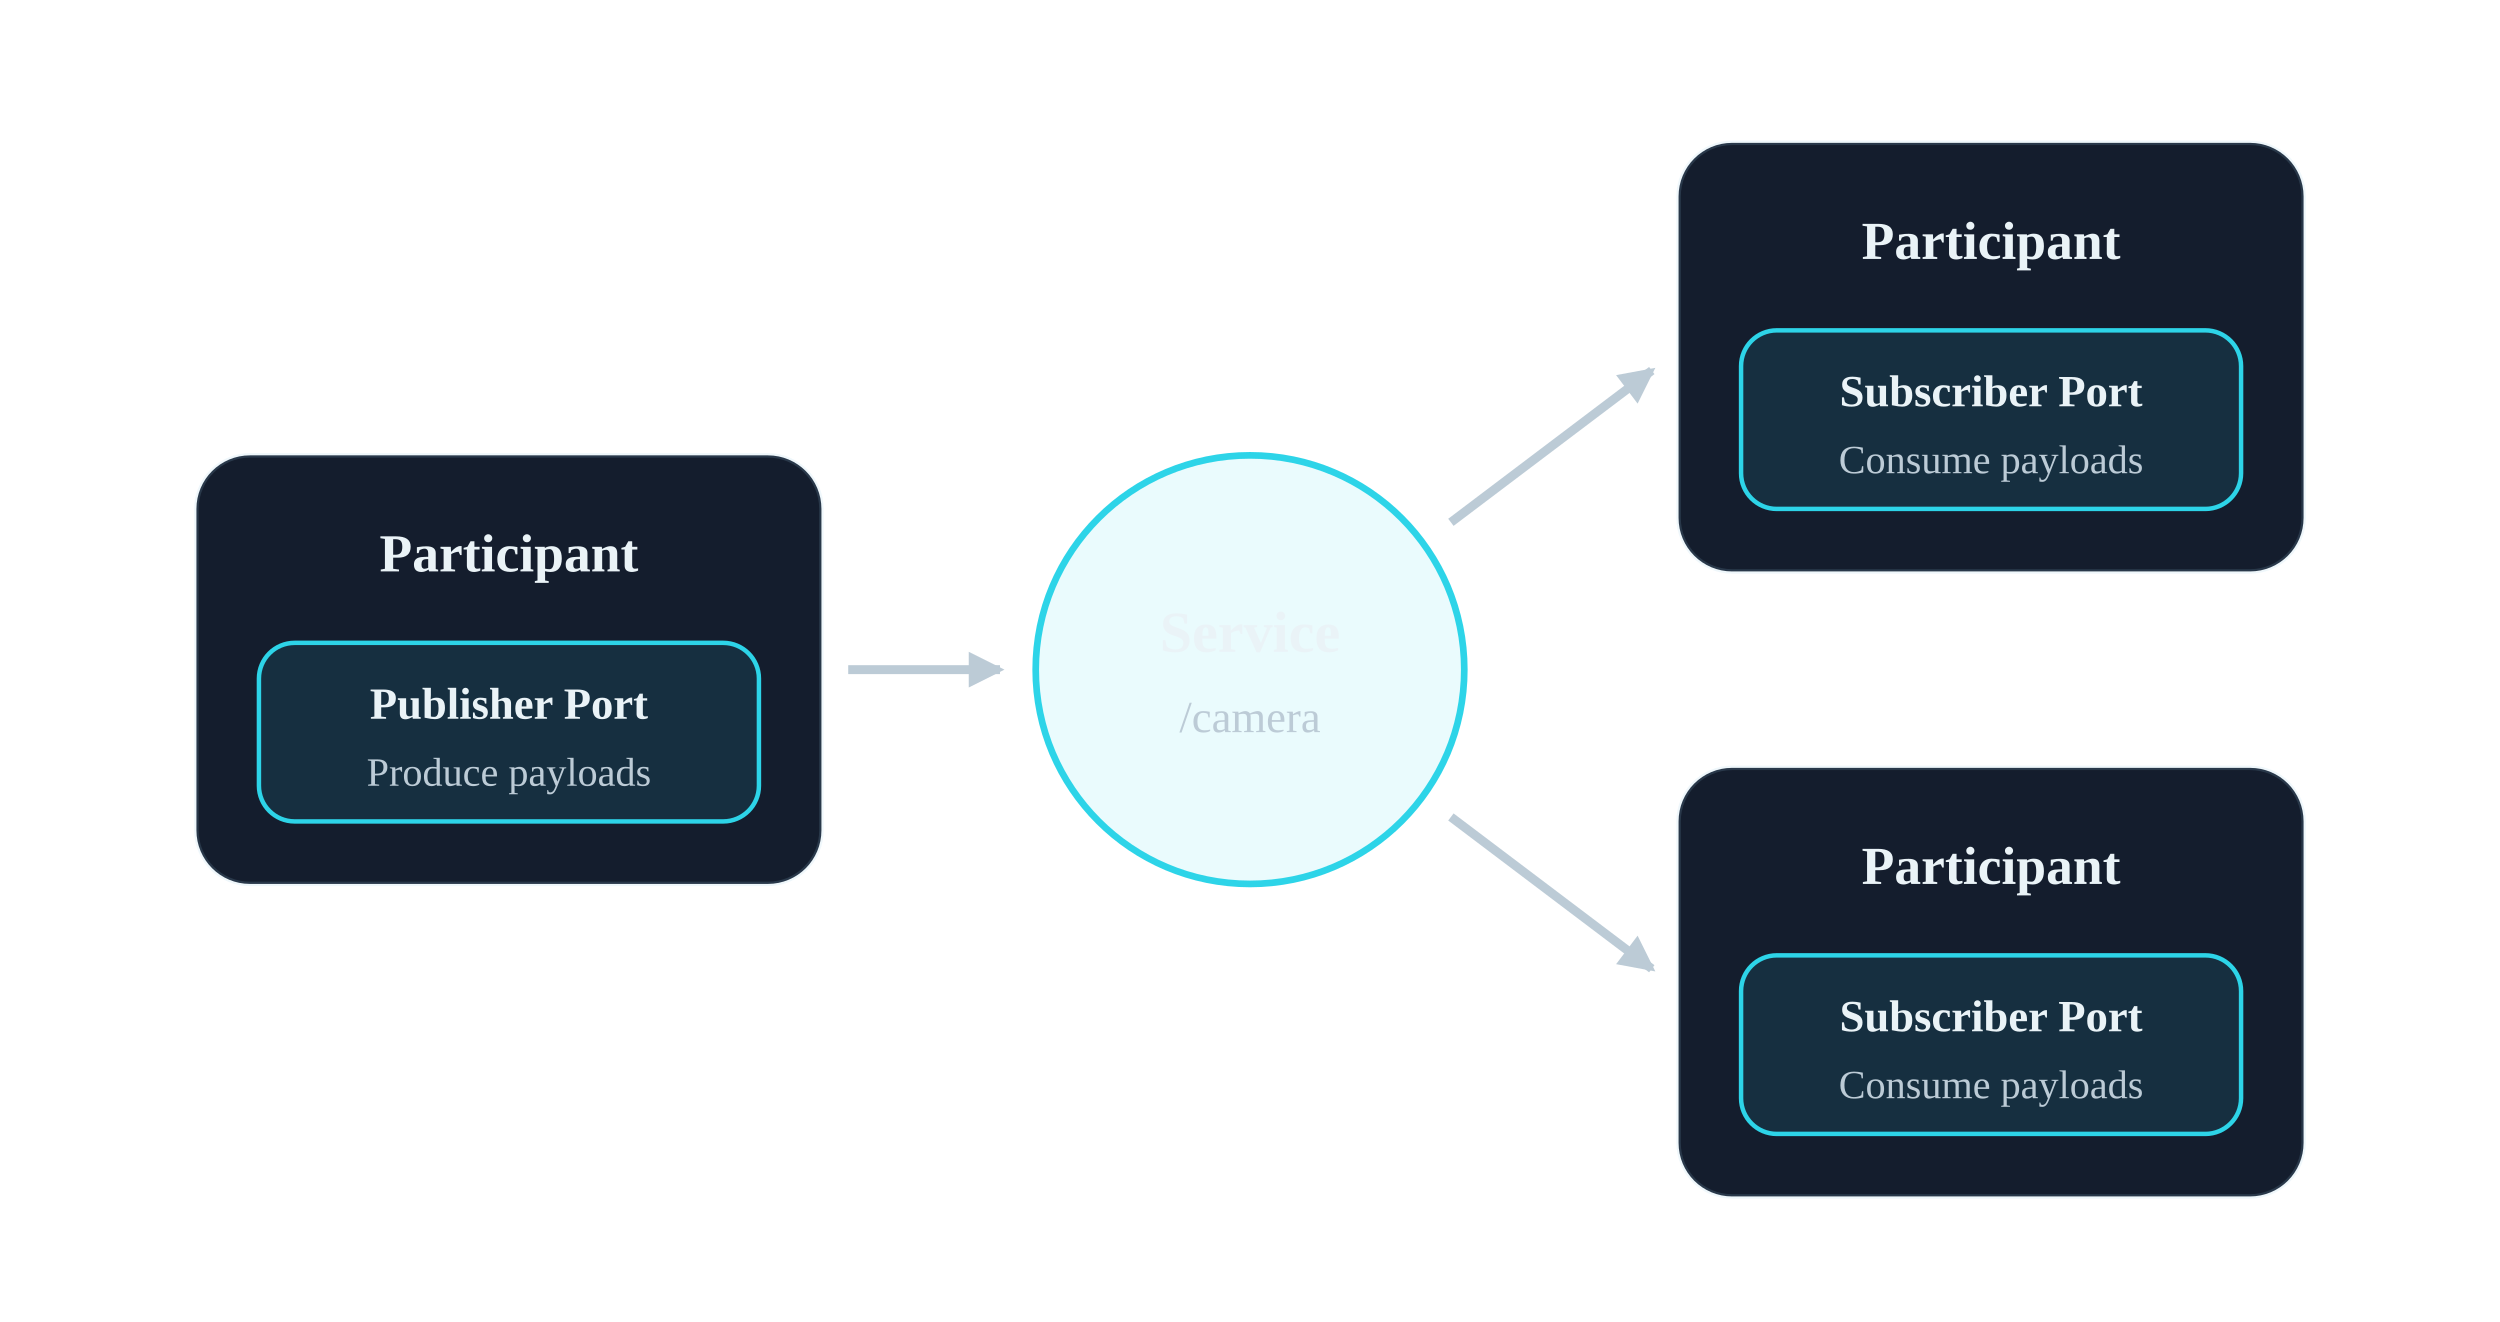
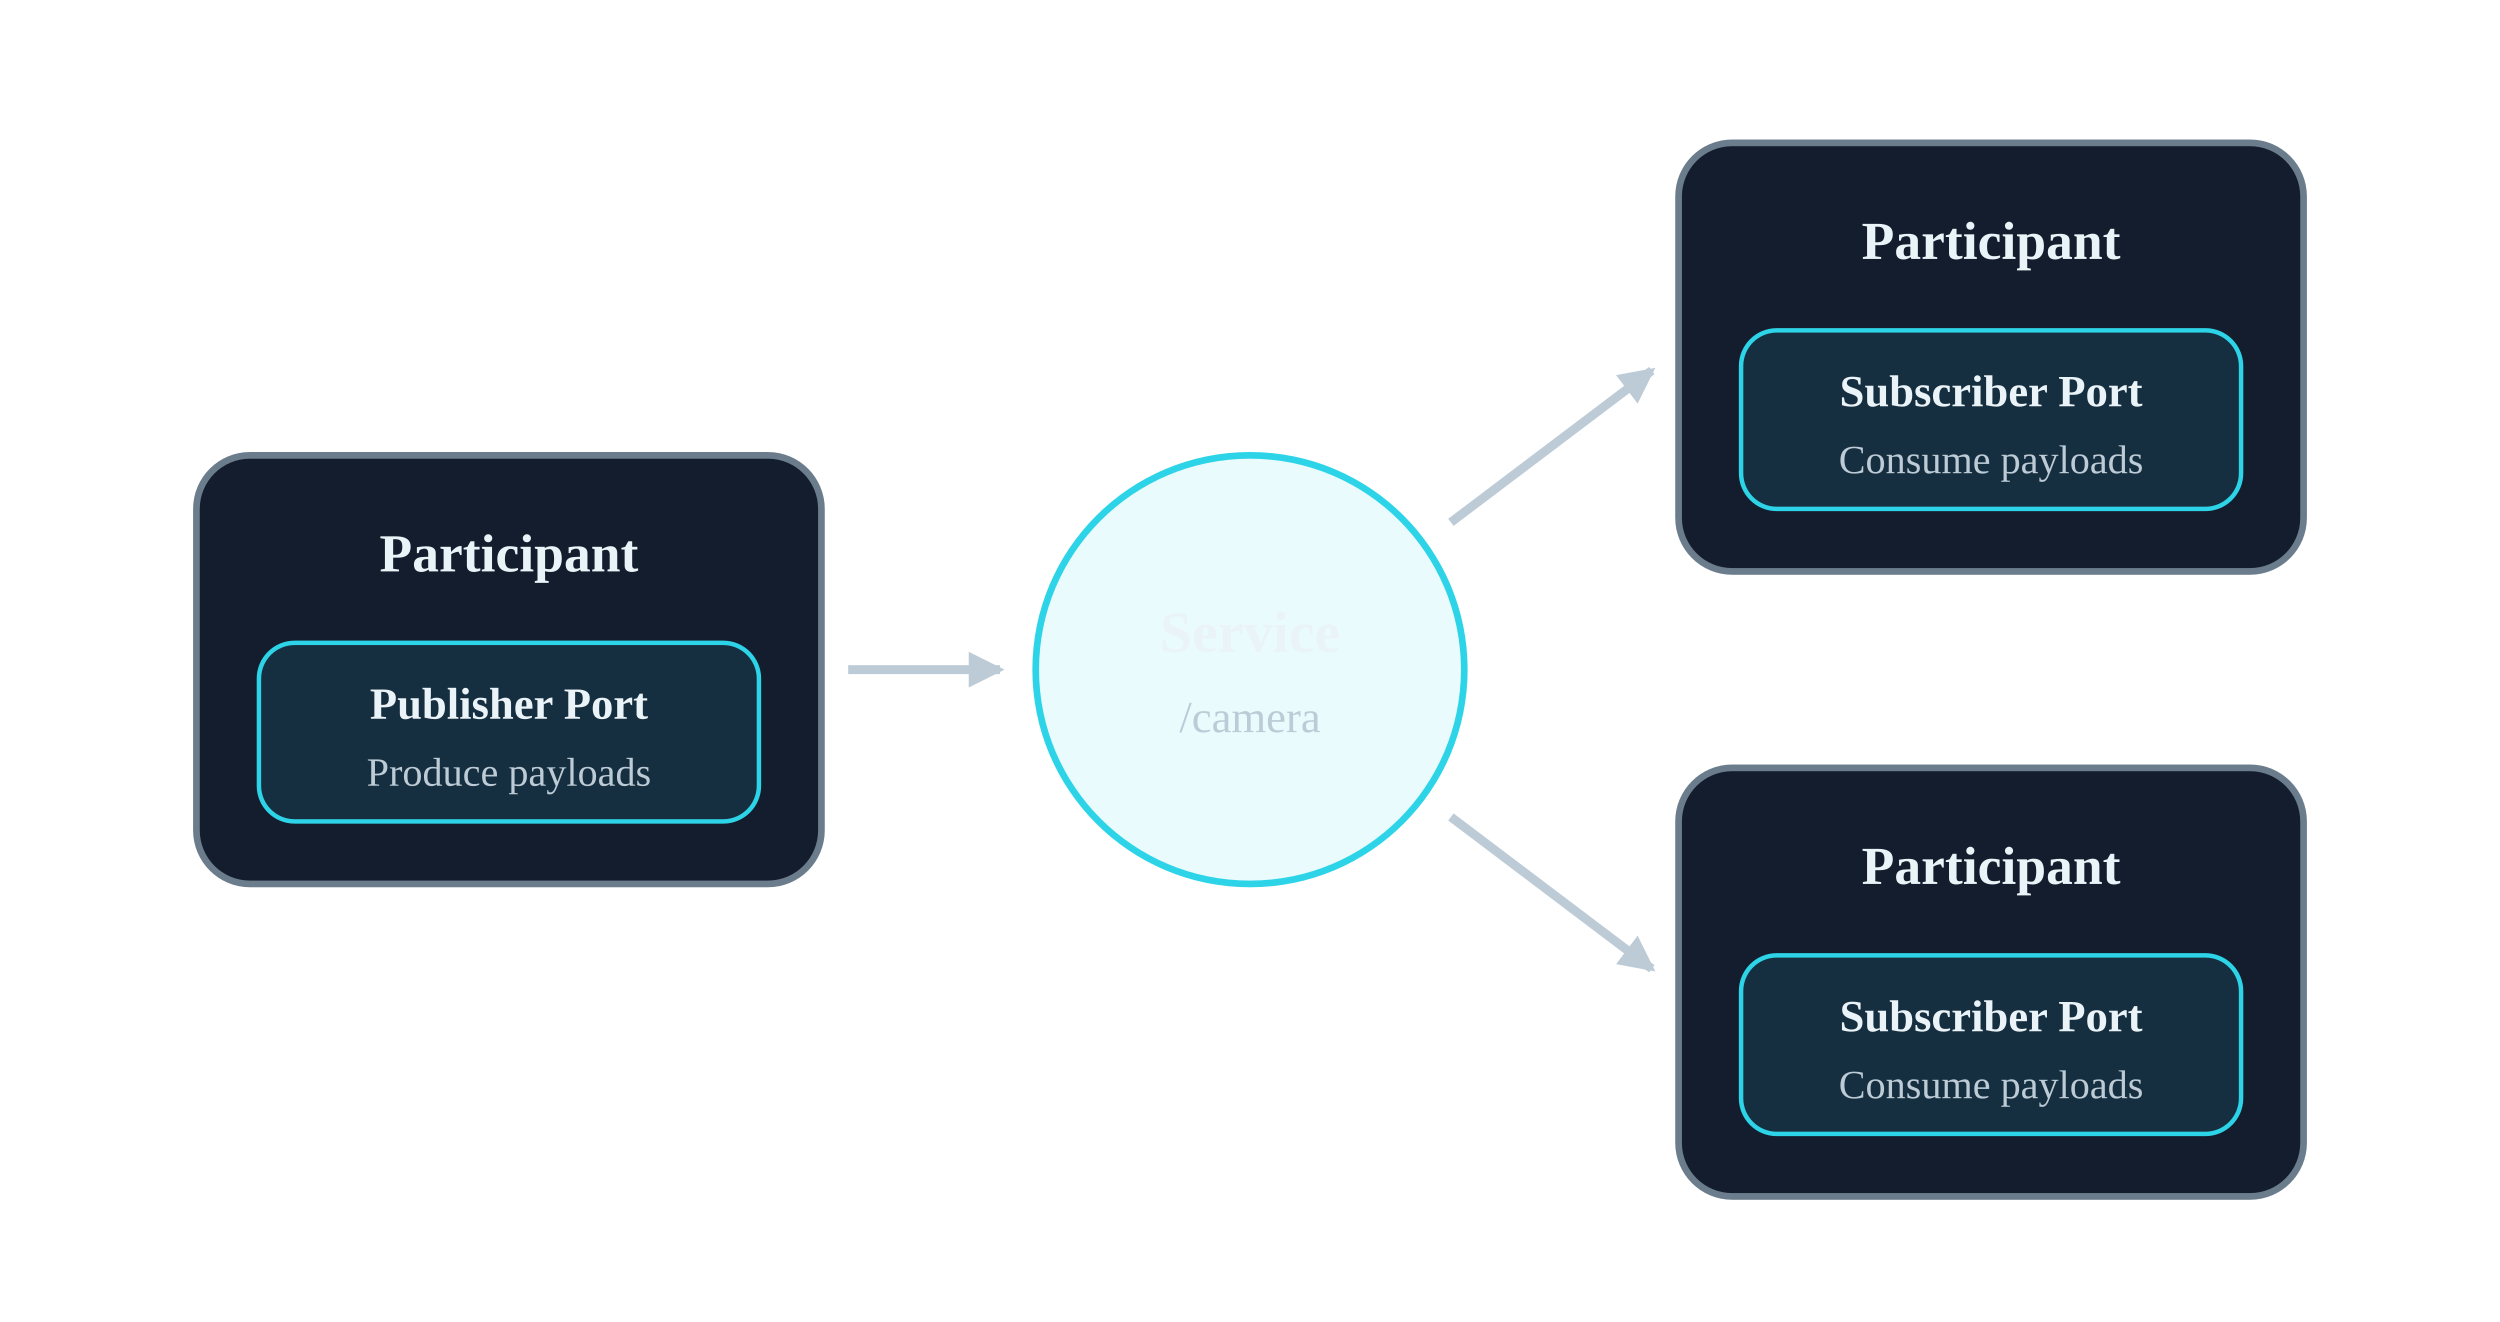
<svg xmlns="http://www.w3.org/2000/svg" viewBox="0 0 560 296" role="img" aria-label="Publish-subscribe communication model">
  <style>
-     .ps-box   { fill: var(--ix-surface, #141d2d); stroke: var(--ix-line, rgba(150,200,230,0.16)); stroke-width: 1; }
+     .ps-box   { fill: var(--ix-surface, #141d2d); stroke: var(--ix-muted-2, #6b7d8c); stroke-width: 1.5; }
    .ps-port  { fill: rgba(45,212,232,0.10); stroke: var(--ix-ice, #2dd4e8); stroke-width: 1; }
    .ps-svc   { fill: rgba(45,212,232,0.10); stroke: var(--ix-ice, #2dd4e8); stroke-width: 1.5; }
    .ps-title { font-family: var(--font-stack, sans-serif); font-weight: 600; font-size: 12px; fill: var(--ix-text, #eaf3f7); }
    .ps-port-t{ font-family: var(--font-stack, sans-serif); font-weight: 600; font-size: 10px; fill: var(--ix-text, #eaf3f7); }
    .ps-sub   { font-family: var(--font-stack, sans-serif); font-size: 9px; fill: var(--ix-muted, #bccbd6); }
    .ps-svc-t { font-family: var(--font-stack, sans-serif); font-weight: 600; font-size: 13px; fill: var(--ix-text, #eaf3f7); }
    .ps-svc-s { font-family: var(--font-stack, sans-serif); font-size: 10px; fill: var(--ix-muted, #bccbd6); }
    .ps-flow  { stroke: var(--ix-muted, #bccbd6); stroke-width: 2; fill: none; }
  </style>
  <defs>
    <marker id="ps-arrow" markerWidth="10" markerHeight="10" refX="8" refY="5" orient="auto" markerUnits="userSpaceOnUse" overflow="visible">
      <path d="M1,1 L9,5 L1,9 Z" fill="var(--ix-muted, #bccbd6)" />
    </marker>
  </defs>
  <rect class="ps-box" x="44" y="102" width="140" height="96" rx="12" />
  <text class="ps-title" x="114" y="128" text-anchor="middle">Participant</text>
  <rect class="ps-port" x="58" y="144" width="112" height="40" rx="8" />
  <text class="ps-port-t" x="114" y="161" text-anchor="middle">Publisher Port</text>
  <text class="ps-sub" x="114" y="176" text-anchor="middle">Produce payloads</text>
  <circle class="ps-svc" cx="280" cy="150" r="48" />
  <text class="ps-svc-t" x="280" y="146" text-anchor="middle">Service</text>
  <text class="ps-svc-s" x="280" y="164" text-anchor="middle">/camera</text>
  <rect class="ps-box" x="376" y="32" width="140" height="96" rx="12" />
  <text class="ps-title" x="446" y="58" text-anchor="middle">Participant</text>
  <rect class="ps-port" x="390" y="74" width="112" height="40" rx="8" />
  <text class="ps-port-t" x="446" y="91" text-anchor="middle">Subscriber Port</text>
  <text class="ps-sub" x="446" y="106" text-anchor="middle">Consume payloads</text>
  <rect class="ps-box" x="376" y="172" width="140" height="96" rx="12" />
  <text class="ps-title" x="446" y="198" text-anchor="middle">Participant</text>
  <rect class="ps-port" x="390" y="214" width="112" height="40" rx="8" />
  <text class="ps-port-t" x="446" y="231" text-anchor="middle">Subscriber Port</text>
  <text class="ps-sub" x="446" y="246" text-anchor="middle">Consume payloads</text>
  <line class="ps-flow" x1="190" y1="150" x2="224" y2="150" marker-end="url(#ps-arrow)" />
  <line class="ps-flow" x1="325" y1="117" x2="370" y2="83" marker-end="url(#ps-arrow)" />
  <line class="ps-flow" x1="325" y1="183" x2="370" y2="217" marker-end="url(#ps-arrow)" />
</svg>
